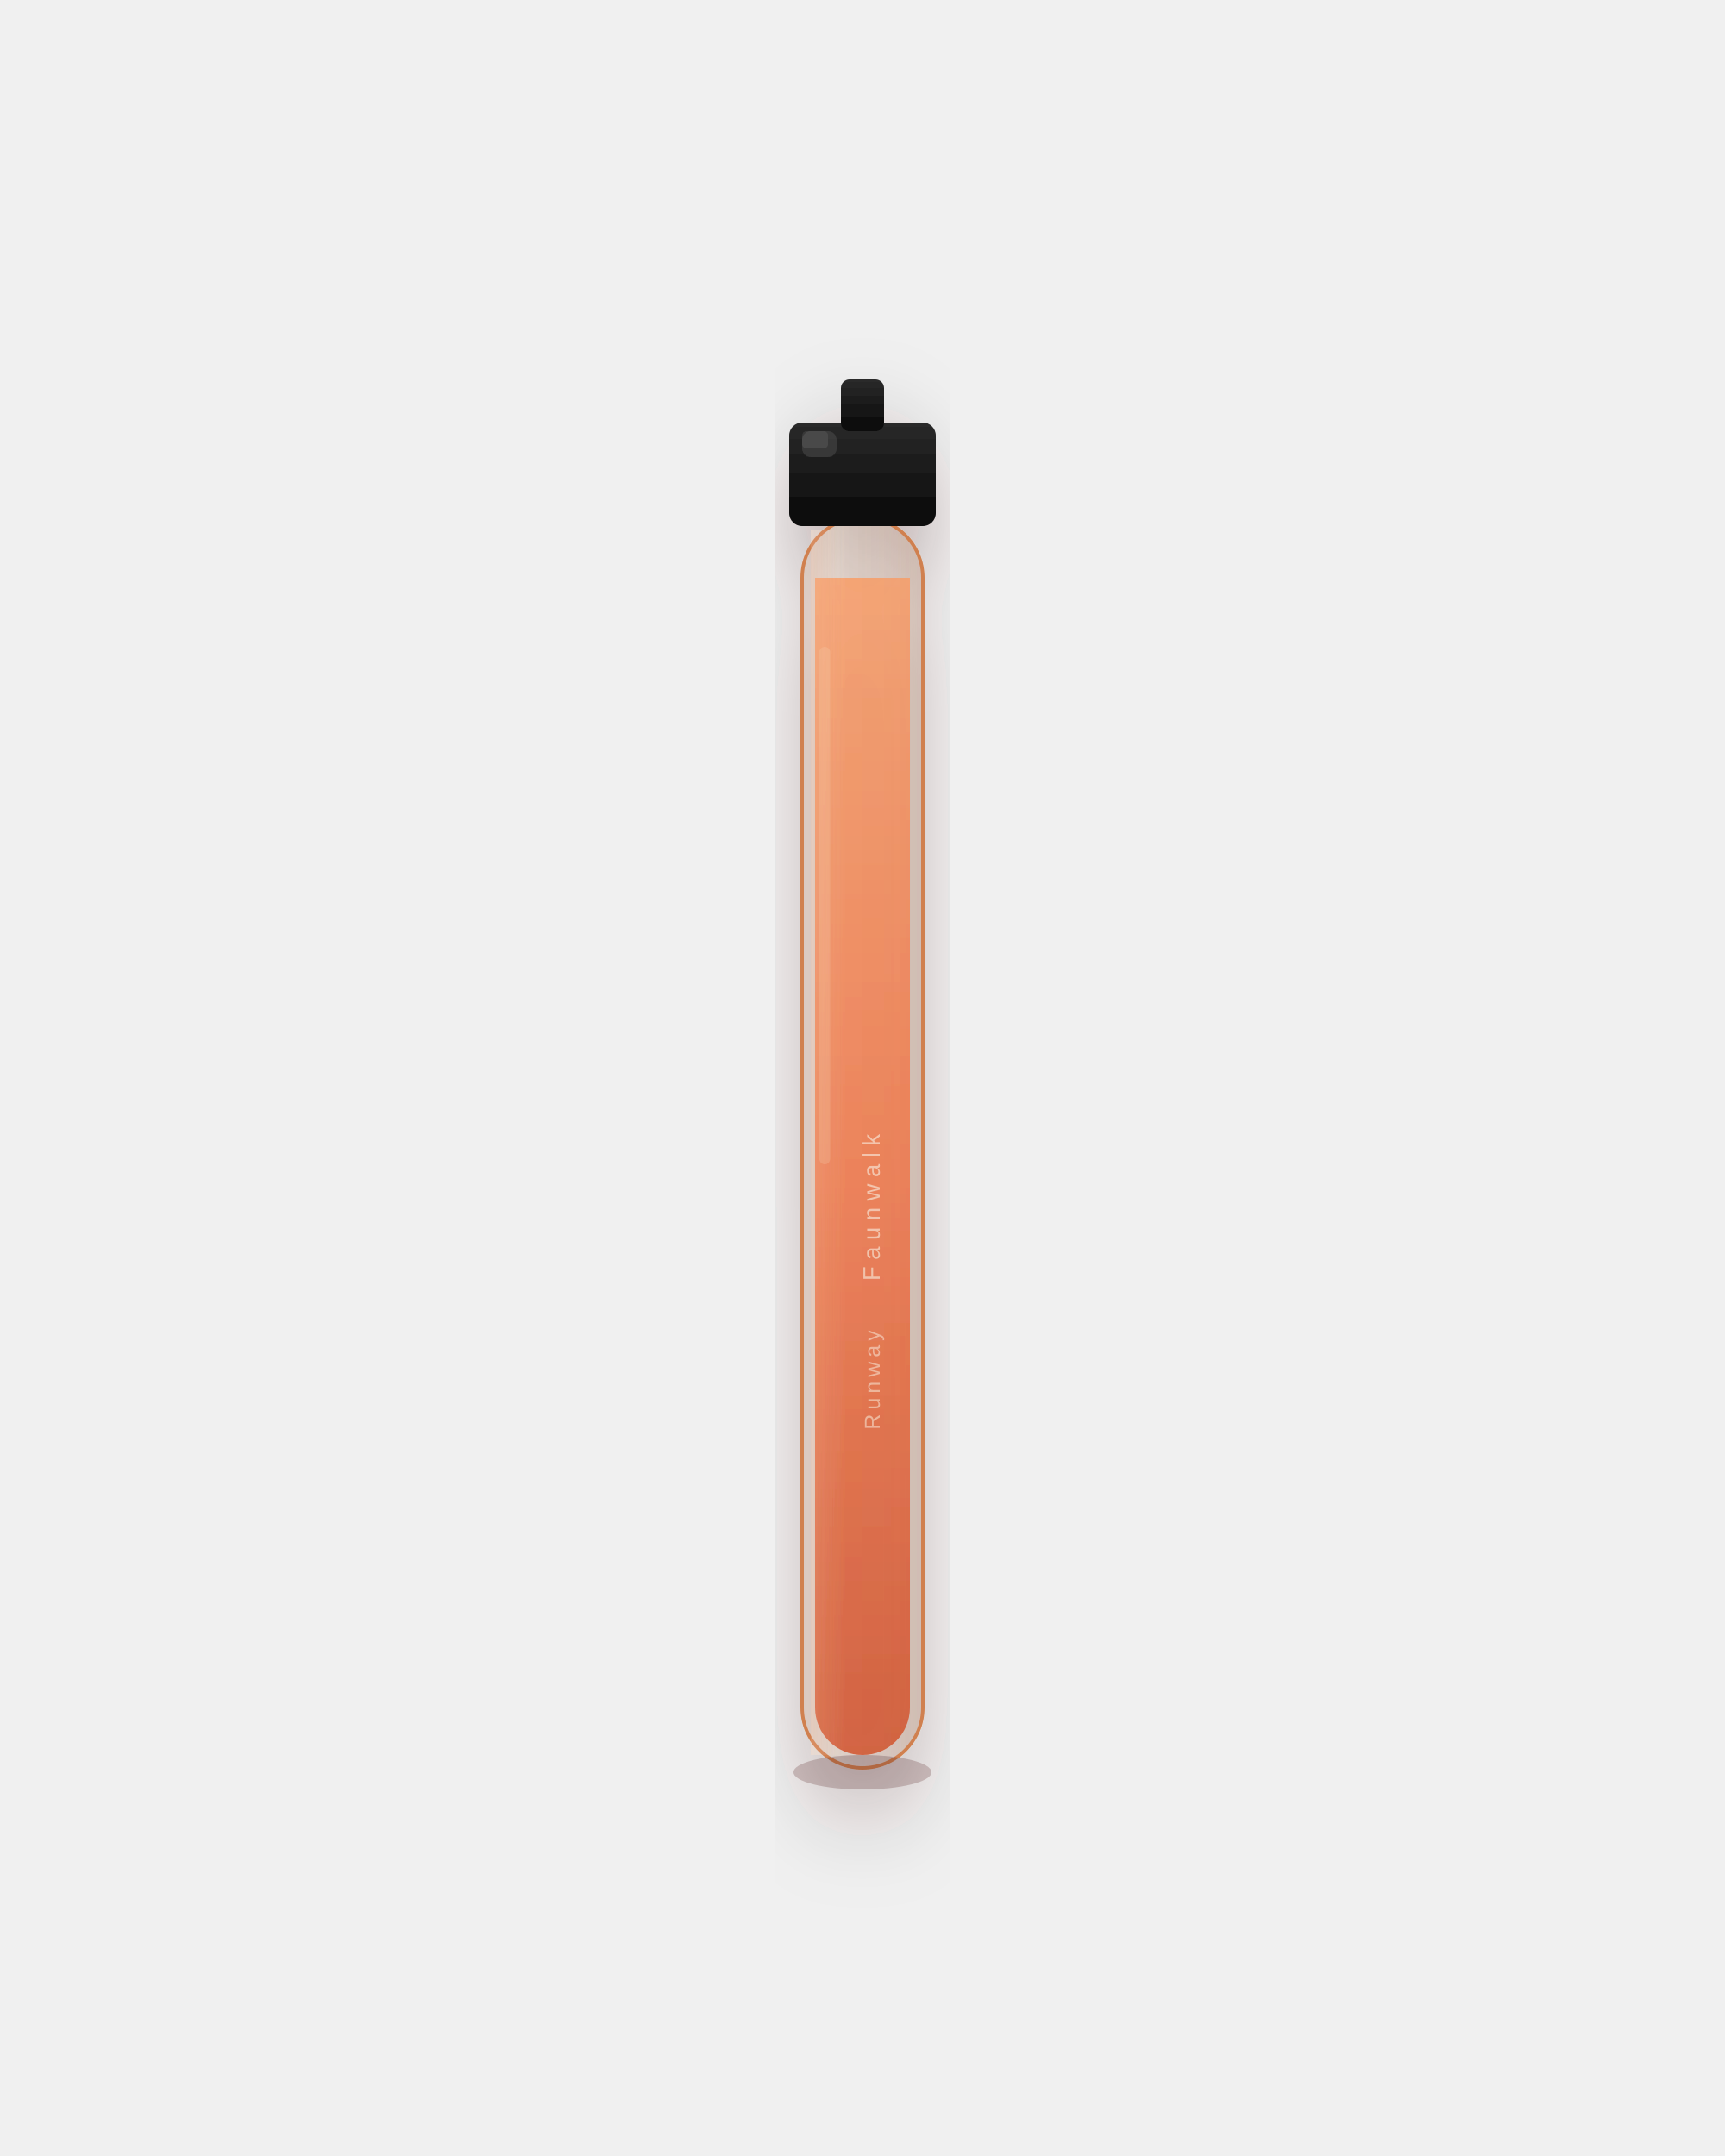
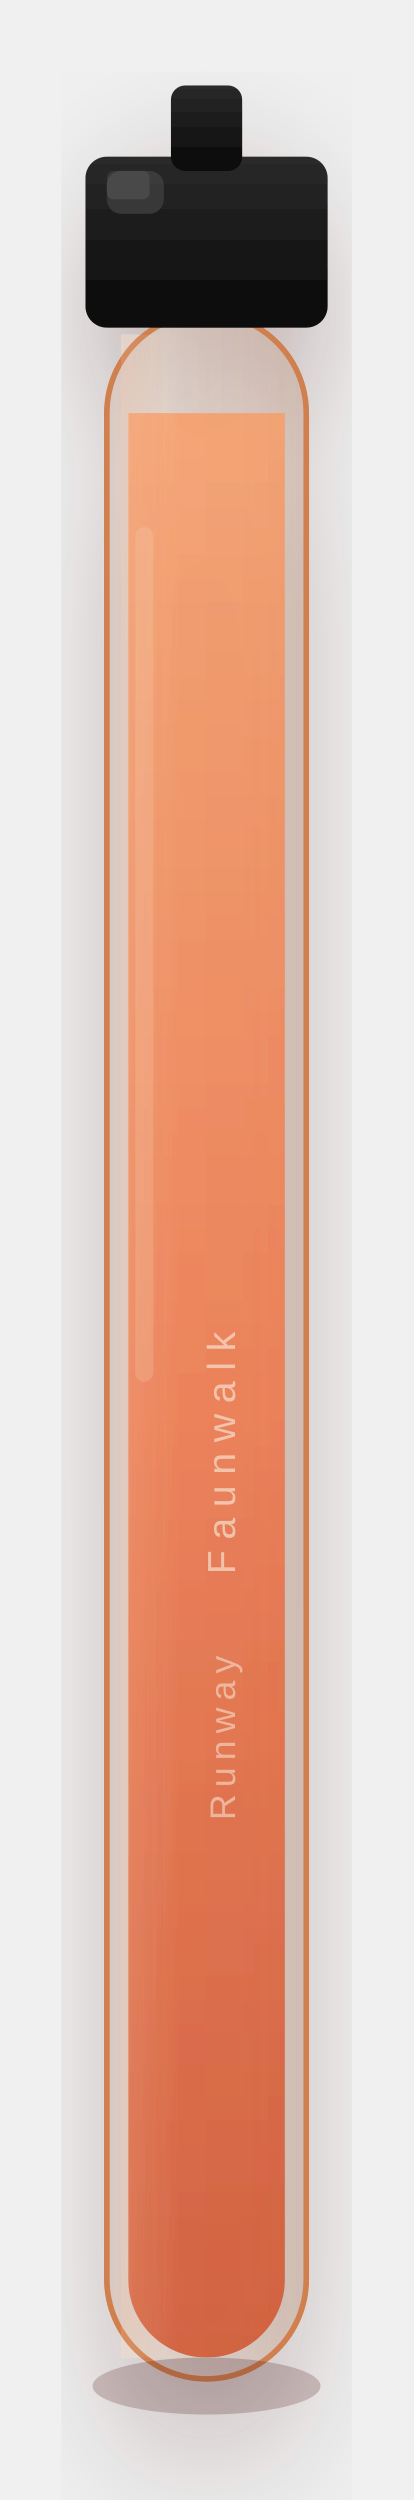
- <svg xmlns="http://www.w3.org/2000/svg" viewBox="0 0 400 500" width="400" height="500">
+ <svg xmlns="http://www.w3.org/2000/svg" viewBox="171 76 58 351" width="58" height="351">
  <defs>
    <linearGradient id="fw-glass" x1="0" y1="0" x2="1" y2="0">
      <stop offset="0%" stop-color="#c08060" stop-opacity="0.22" />
      <stop offset="30%" stop-color="#e0a880" stop-opacity="0.13" />
      <stop offset="68%" stop-color="#c08060" stop-opacity="0.17" />
      <stop offset="100%" stop-color="#a06040" stop-opacity="0.26" />
    </linearGradient>
    <linearGradient id="fw-liquid" x1="0" y1="0" x2="0" y2="1">
      <stop offset="0%" stop-color="#f89860" />
      <stop offset="50%" stop-color="#f07040" />
      <stop offset="100%" stop-color="#d04820" />
    </linearGradient>
    <linearGradient id="fw-spray" x1="0" y1="0" x2="0" y2="1">
      <stop offset="0%" stop-color="#2a2a2a" />
      <stop offset="100%" stop-color="#080808" />
    </linearGradient>
    <linearGradient id="fw-hl" x1="0" y1="0" x2="1" y2="0">
      <stop offset="0%" stop-color="#f8c0a0" stop-opacity="0.42" />
      <stop offset="100%" stop-color="#f8c0a0" stop-opacity="0" />
    </linearGradient>
    <filter id="fw-sh">
      <feDropShadow dx="0" dy="10" stdDeviation="10" flood-color="#380810" flood-opacity="0.3" />
    </filter>
  </defs>
  <g filter="url(#fw-sh)">
    <rect x="186" y="120" width="28" height="290" rx="14" fill="url(#fw-glass)" stroke="#d08050" stroke-width="0.8" />
    <clipPath id="fw-cl">
      <rect x="189" y="123" width="22" height="284" rx="11" />
    </clipPath>
    <rect x="189" y="134" width="22" height="273" fill="url(#fw-liquid)" clip-path="url(#fw-cl)" opacity="0.78" />
    <rect x="188" y="123" width="8" height="284" fill="url(#fw-hl)" opacity="0.5" />
    <rect x="190" y="150" width="2.5" height="120" rx="1.25" fill="#f8d8b8" opacity="0.22" />
    <text transform="rotate(-90,200,280)" x="200" y="284" font-family="Arial,sans-serif" font-size="5.5" fill="#f8e8d8" text-anchor="middle" letter-spacing="1.5" opacity="0.65">Faunwalk</text>
    <text transform="rotate(-90,200,320)" x="200" y="324" font-family="Arial,sans-serif" font-size="5" fill="#f8e8d8" text-anchor="middle" letter-spacing="1" opacity="0.55">Runway</text>
    <ellipse cx="200" cy="411" rx="16" ry="4" fill="#380810" opacity="0.2" />
    <rect x="183" y="98" width="34" height="24" rx="3" fill="url(#fw-spray)" />
    <rect x="195" y="88" width="10" height="12" rx="2" fill="url(#fw-spray)" />
    <rect x="186" y="100" width="8" height="6" rx="2" fill="#484848" opacity="0.6" />
    <rect x="186" y="100" width="6" height="4" rx="1" fill="#ffffff" opacity="0.08" />
  </g>
</svg>
